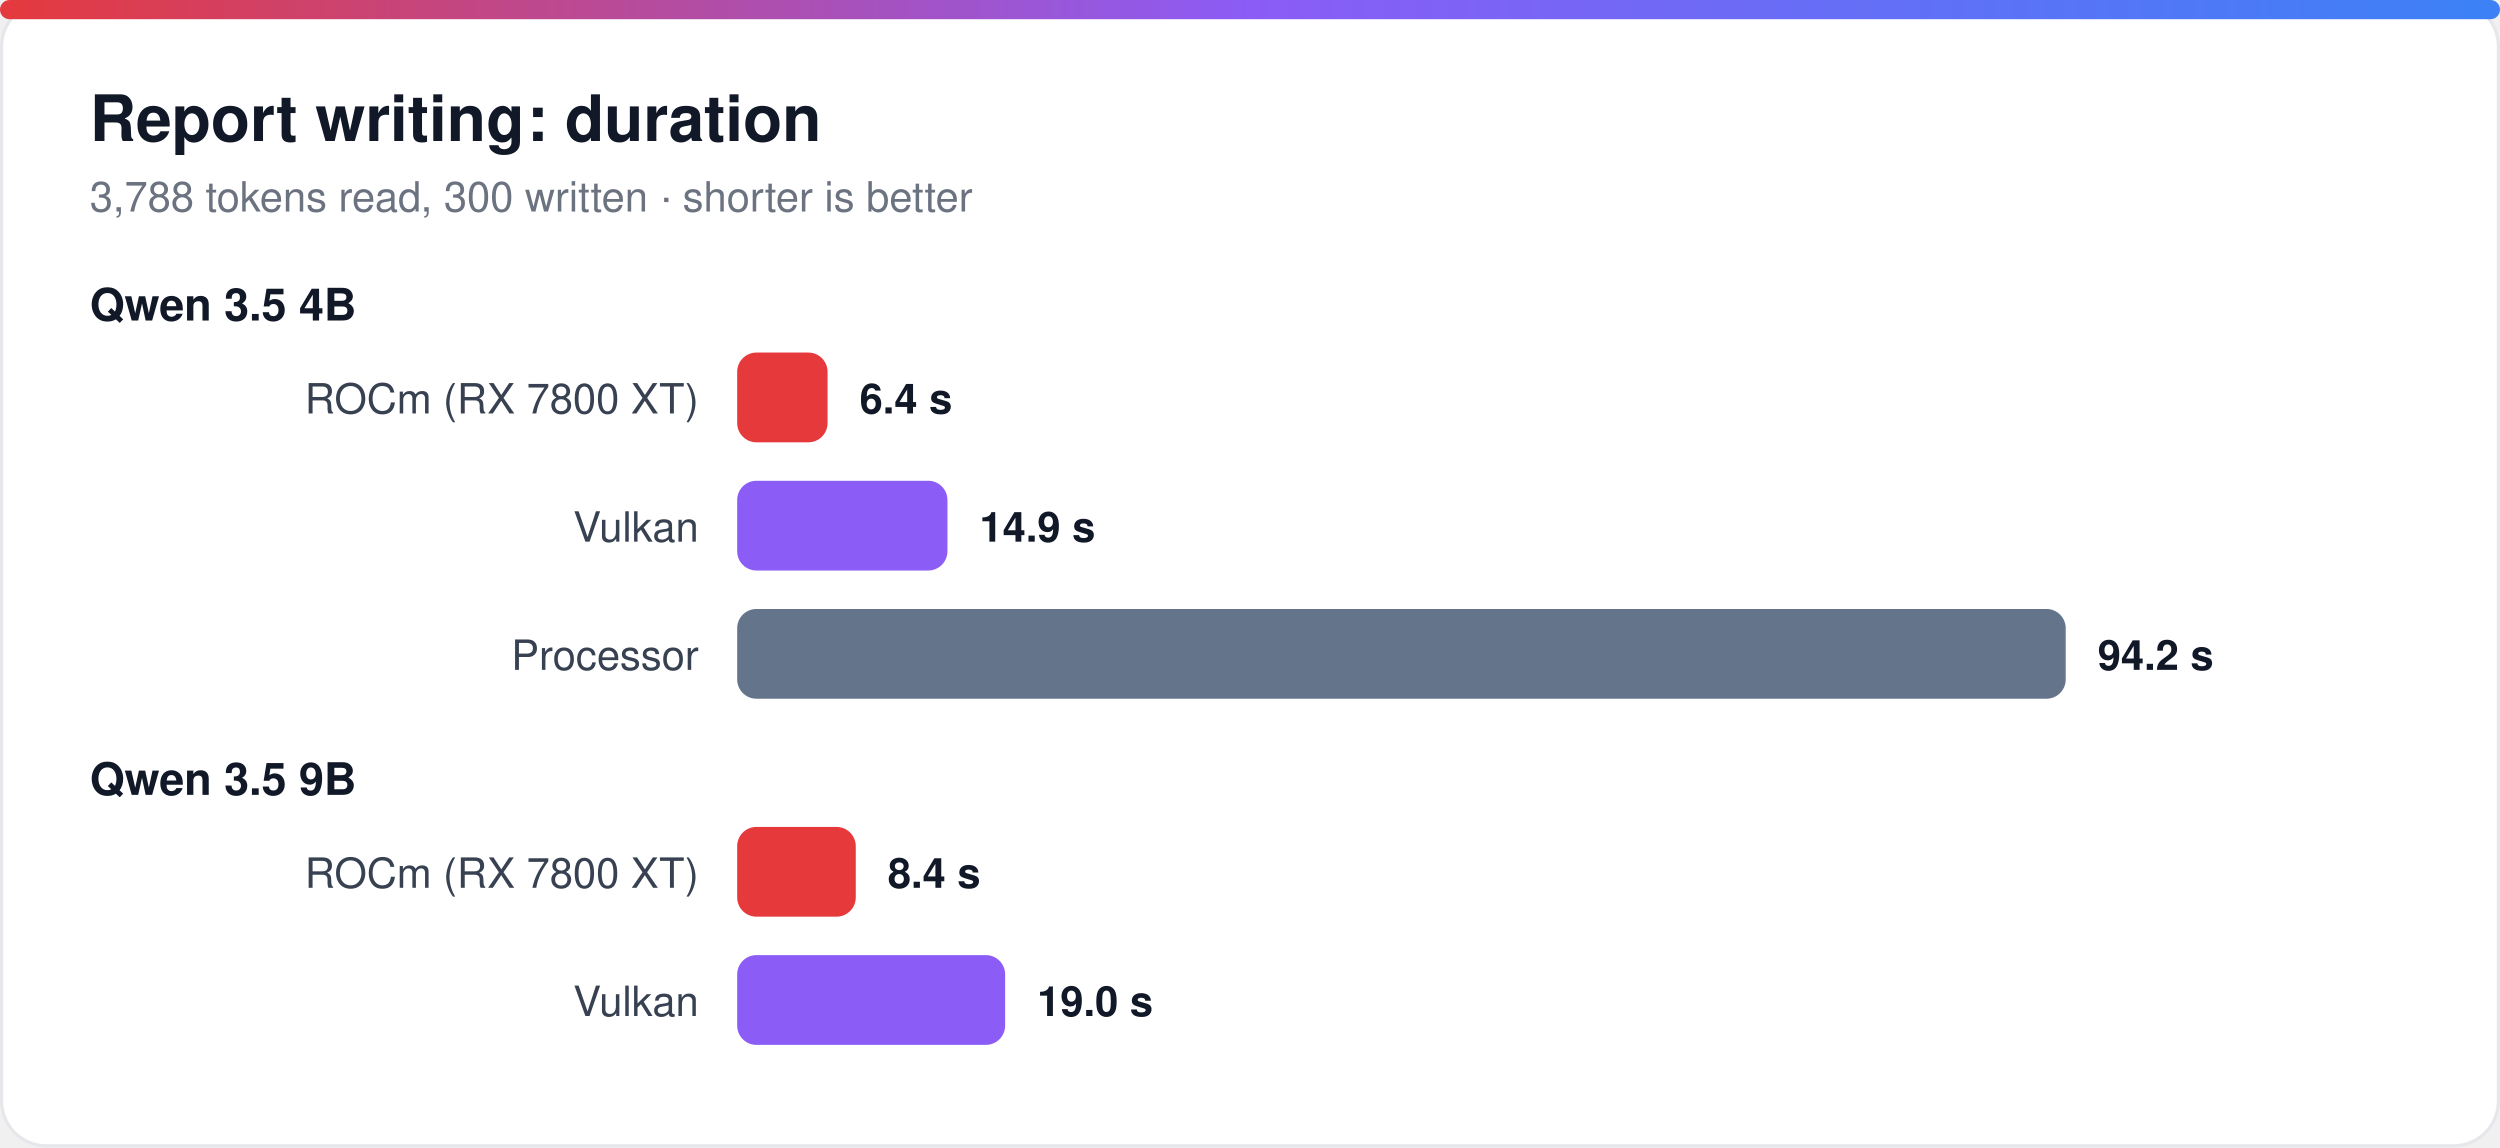
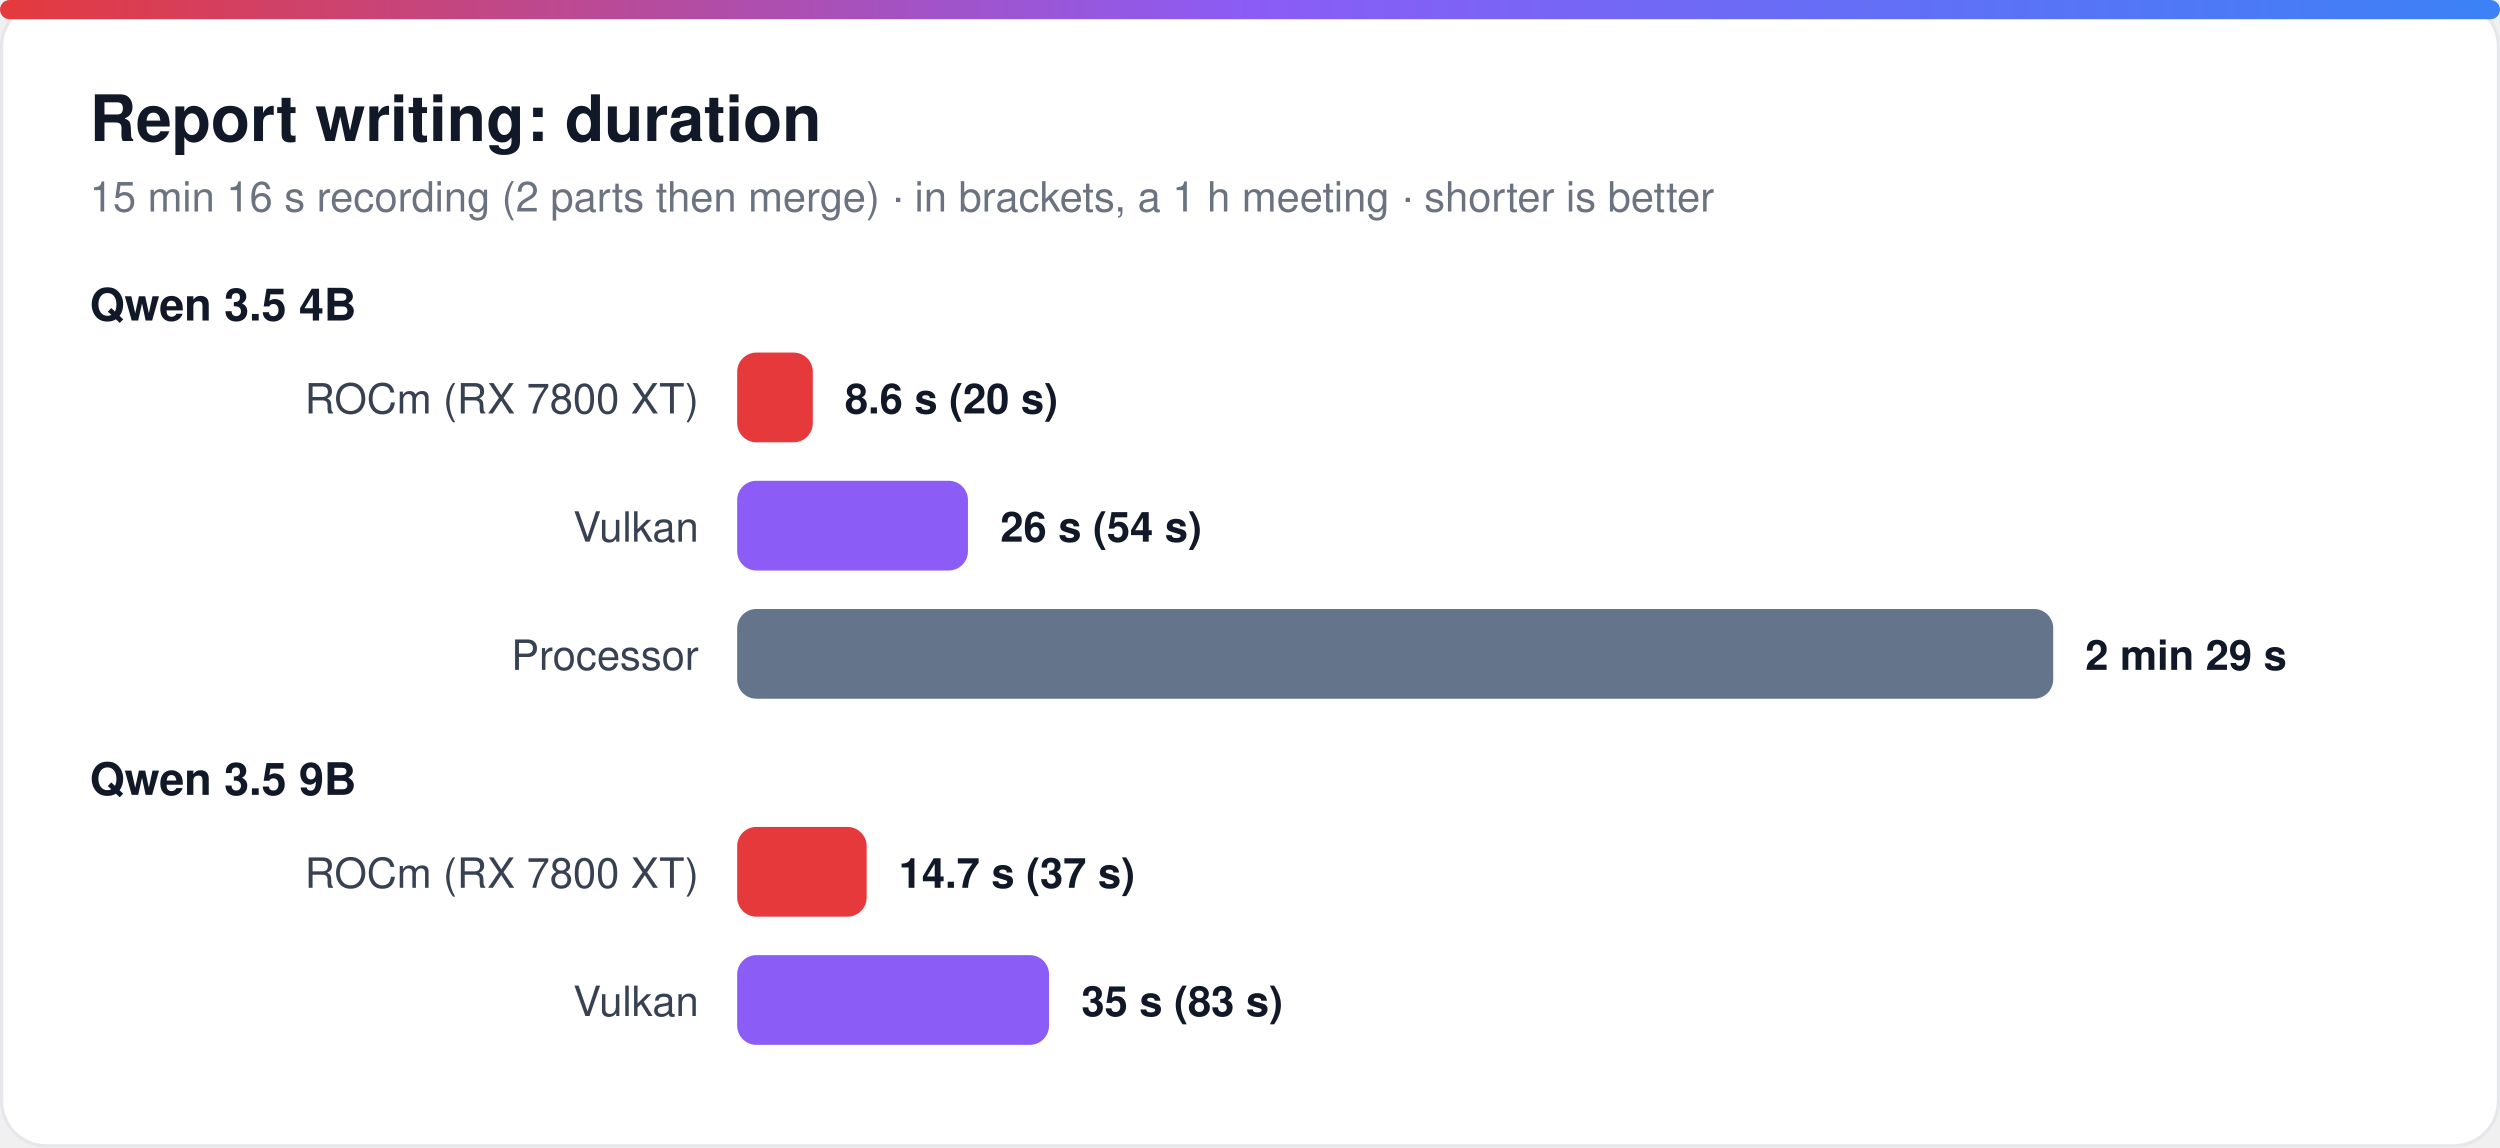
<svg xmlns="http://www.w3.org/2000/svg" width="780" height="358" viewBox="0 0 780 358" font-family="Segoe UI, -apple-system, Helvetica, Arial, sans-serif" role="img" aria-label="Report writing: duration">
  <rect x="0.5" y="0.5" width="779" height="357" rx="14" fill="#FFFFFF" stroke="#E5E7EB" />
  <rect x="0" y="0" width="780" height="6" rx="3" fill="url(#g)" />
  <defs>
    <linearGradient id="g" x1="0" x2="1">
      <stop offset="0" stop-color="#E5393C" />
      <stop offset="0.5" stop-color="#8B5CF6" />
      <stop offset="1" stop-color="#3B82F6" />
    </linearGradient>
  </defs>
  <text x="28" y="44" font-size="20" font-weight="700" fill="#111827">Report writing: duration</text>
-   <text x="28" y="66" font-size="13" fill="#6B7280">3,788 tokens read, 300 written · shorter is better</text>
+   <text x="28" y="66" font-size="13" fill="#6B7280">15 min 16 s recording (2 parts then merge) · in brackets, a 1 h meeting · shorter is better</text>
  <text x="28" y="100" font-size="14" font-weight="700" fill="#111827">Qwen 3.5 4B</text>
  <text x="218" y="129.0" font-size="13" fill="#374151" text-anchor="end">ROCm (RX 7800 XT)</text>
-   <rect x="230" y="110" width="28.2" height="28" rx="6" fill="#E5393C" />
-   <text x="268.2" y="129.0" font-size="13" font-weight="700" fill="#111827">6.4 s</text>
+   <rect x="230" y="110" width="23.6" height="28" rx="6" fill="#E5393C" />
+   <text x="263.6" y="129.0" font-size="13" font-weight="700" fill="#111827">8.6 s  (20 s)</text>
  <text x="218" y="169.0" font-size="13" fill="#374151" text-anchor="end">Vulkan</text>
-   <rect x="230" y="150" width="65.6" height="28" rx="6" fill="#8B5CF6" />
-   <text x="305.6" y="169.0" font-size="13" font-weight="600" fill="#111827">14.9 s</text>
+   <rect x="230" y="150" width="72.0" height="28" rx="6" fill="#8B5CF6" />
+   <text x="312.1" y="169.0" font-size="13" font-weight="600" fill="#111827">26 s  (54 s)</text>
  <text x="218" y="209.0" font-size="13" fill="#374151" text-anchor="end">Processor</text>
-   <rect x="230" y="190" width="414.5" height="28" rx="6" fill="#64748B" />
-   <text x="654.5" y="209.0" font-size="13" font-weight="600" fill="#111827">94.2 s</text>
+   <rect x="230" y="190" width="410.6" height="28" rx="6" fill="#64748B" />
+   <text x="650.6" y="209.0" font-size="13" font-weight="600" fill="#111827">2 min 29 s</text>
  <text x="28" y="248" font-size="14" font-weight="700" fill="#111827">Qwen 3.5 9B</text>
  <text x="218" y="277.0" font-size="13" fill="#374151" text-anchor="end">ROCm (RX 7800 XT)</text>
-   <rect x="230" y="258" width="37.0" height="28" rx="6" fill="#E5393C" />
-   <text x="277.0" y="277.0" font-size="13" font-weight="700" fill="#111827">8.4 s</text>
+   <rect x="230" y="258" width="40.4" height="28" rx="6" fill="#E5393C" />
+   <text x="280.4" y="277.0" font-size="13" font-weight="700" fill="#111827">14.7 s  (37 s)</text>
  <text x="218" y="317.0" font-size="13" fill="#374151" text-anchor="end">Vulkan</text>
-   <rect x="230" y="298" width="83.6" height="28" rx="6" fill="#8B5CF6" />
-   <text x="323.6" y="317.0" font-size="13" font-weight="600" fill="#111827">19.0 s</text>
+   <rect x="230" y="298" width="97.3" height="28" rx="6" fill="#8B5CF6" />
+   <text x="337.4" y="317.0" font-size="13" font-weight="600" fill="#111827">35 s  (83 s)</text>
</svg>
